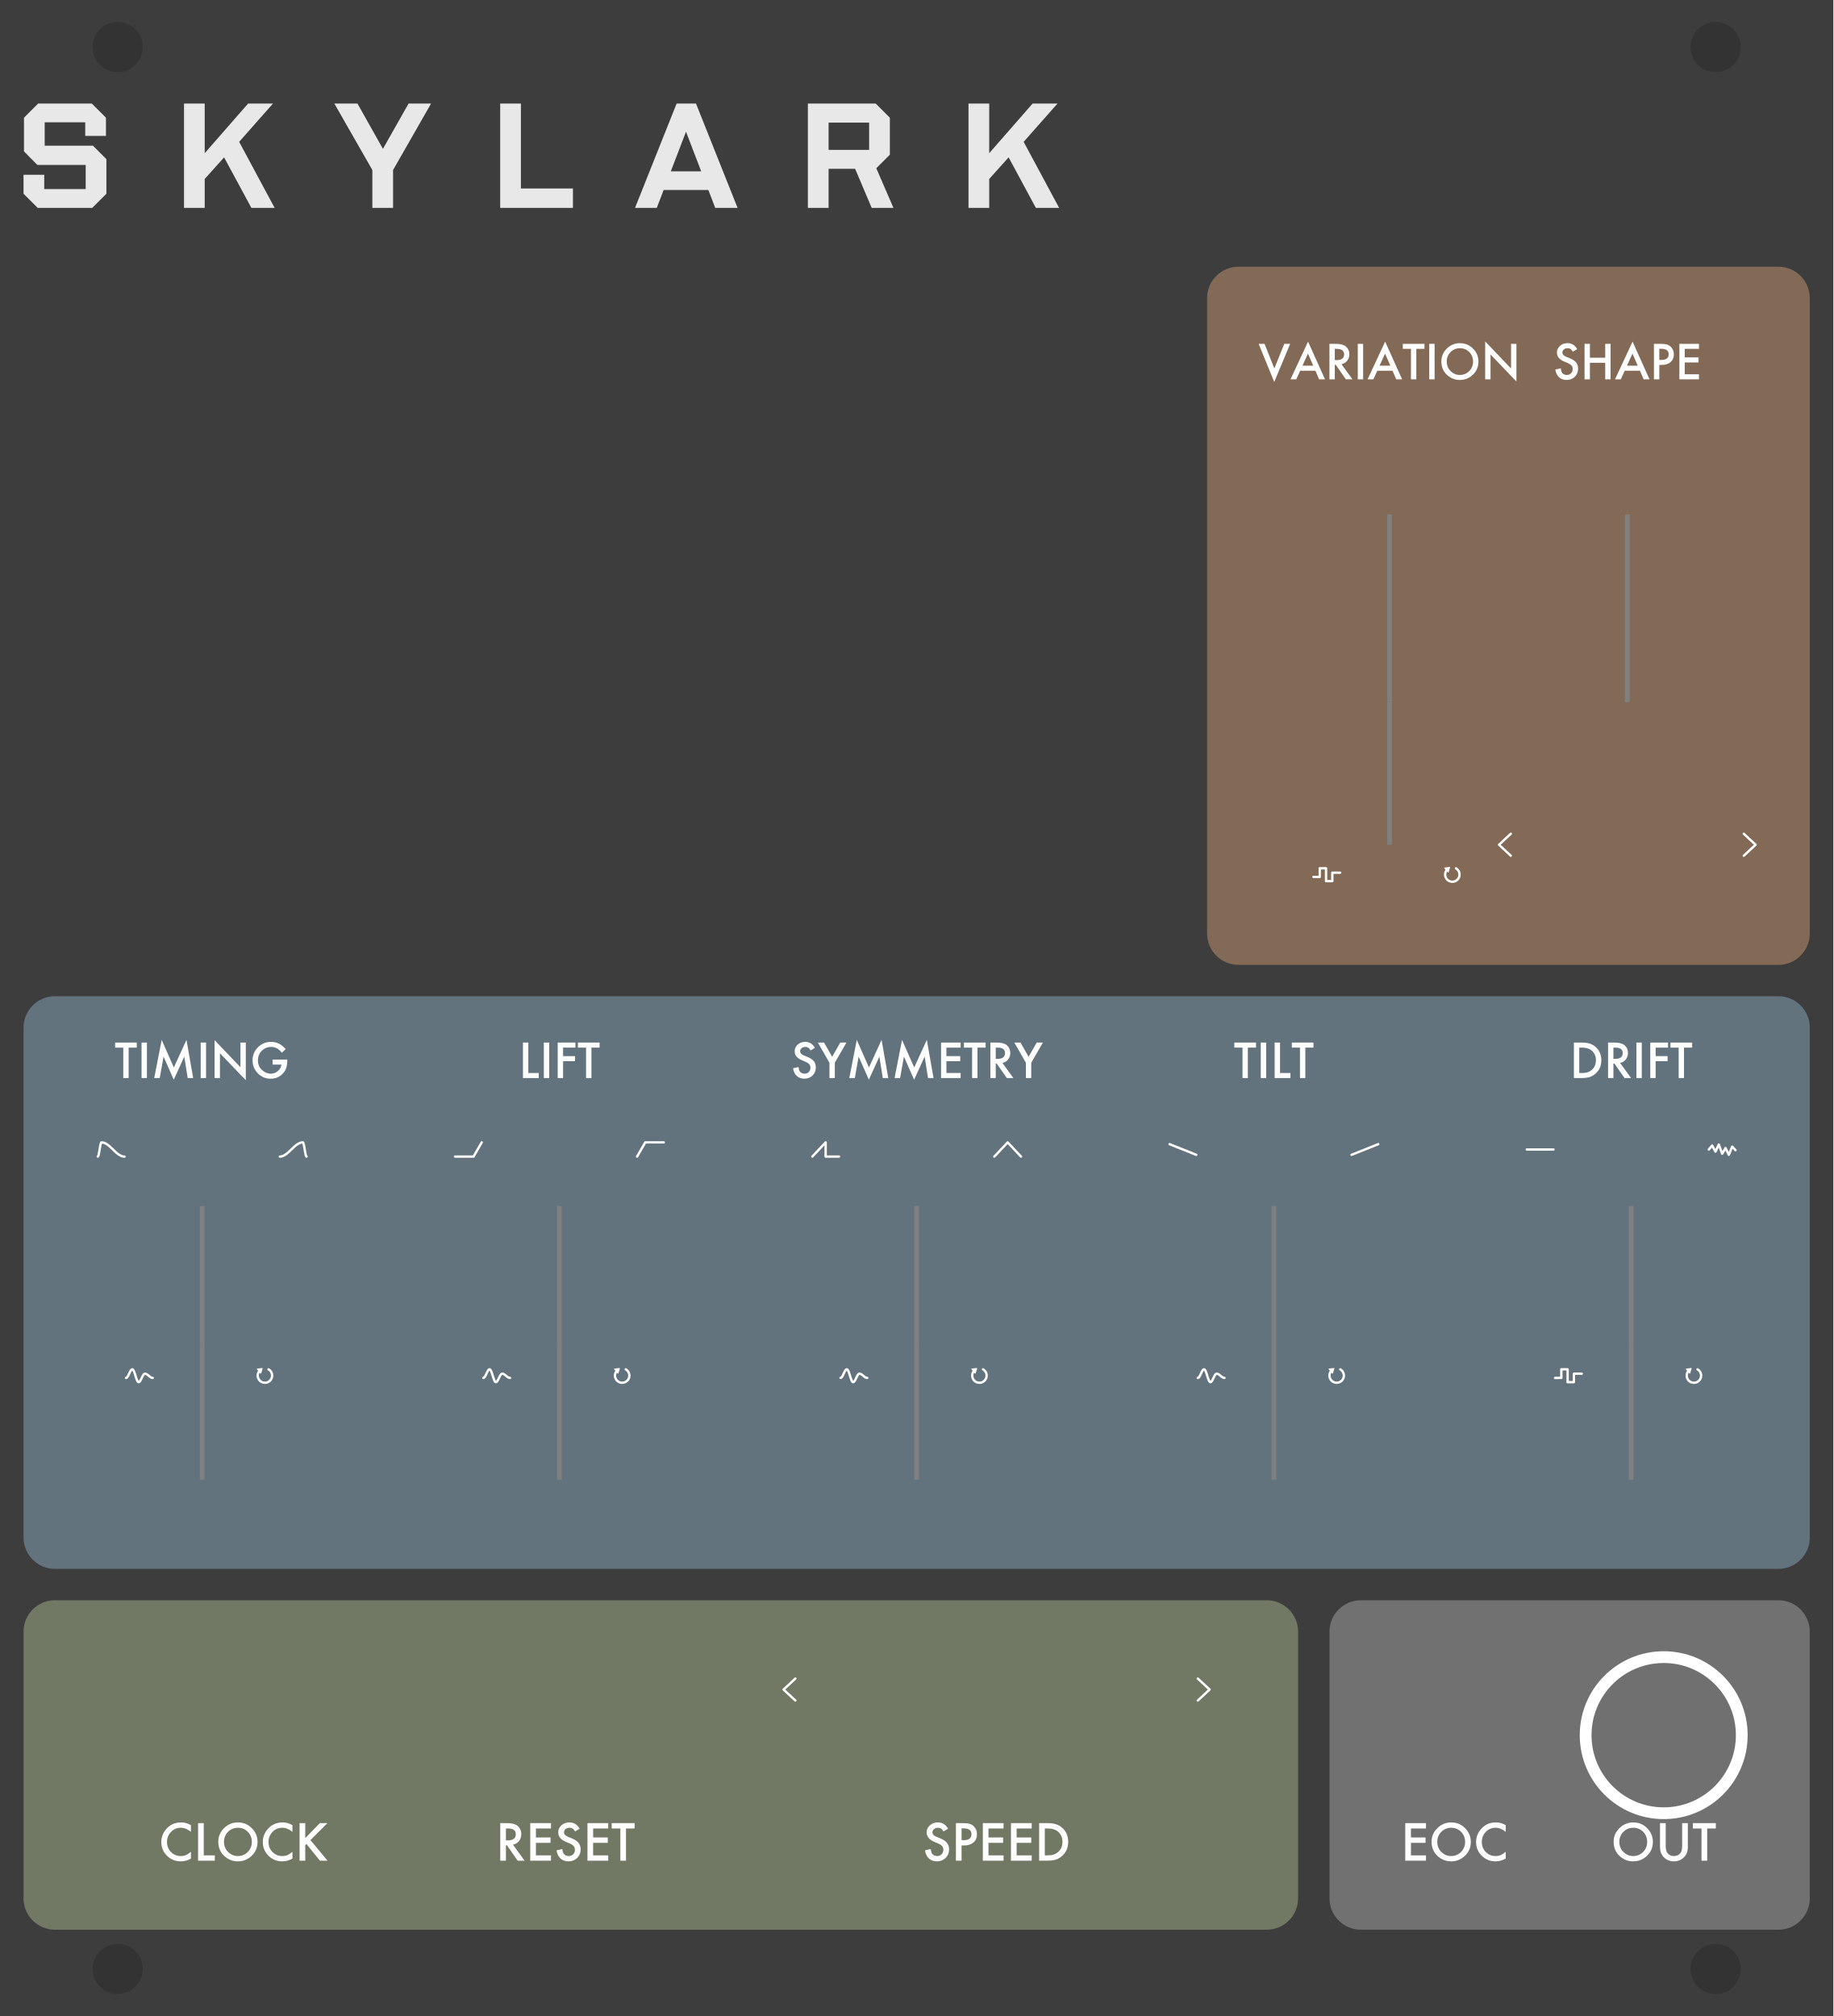
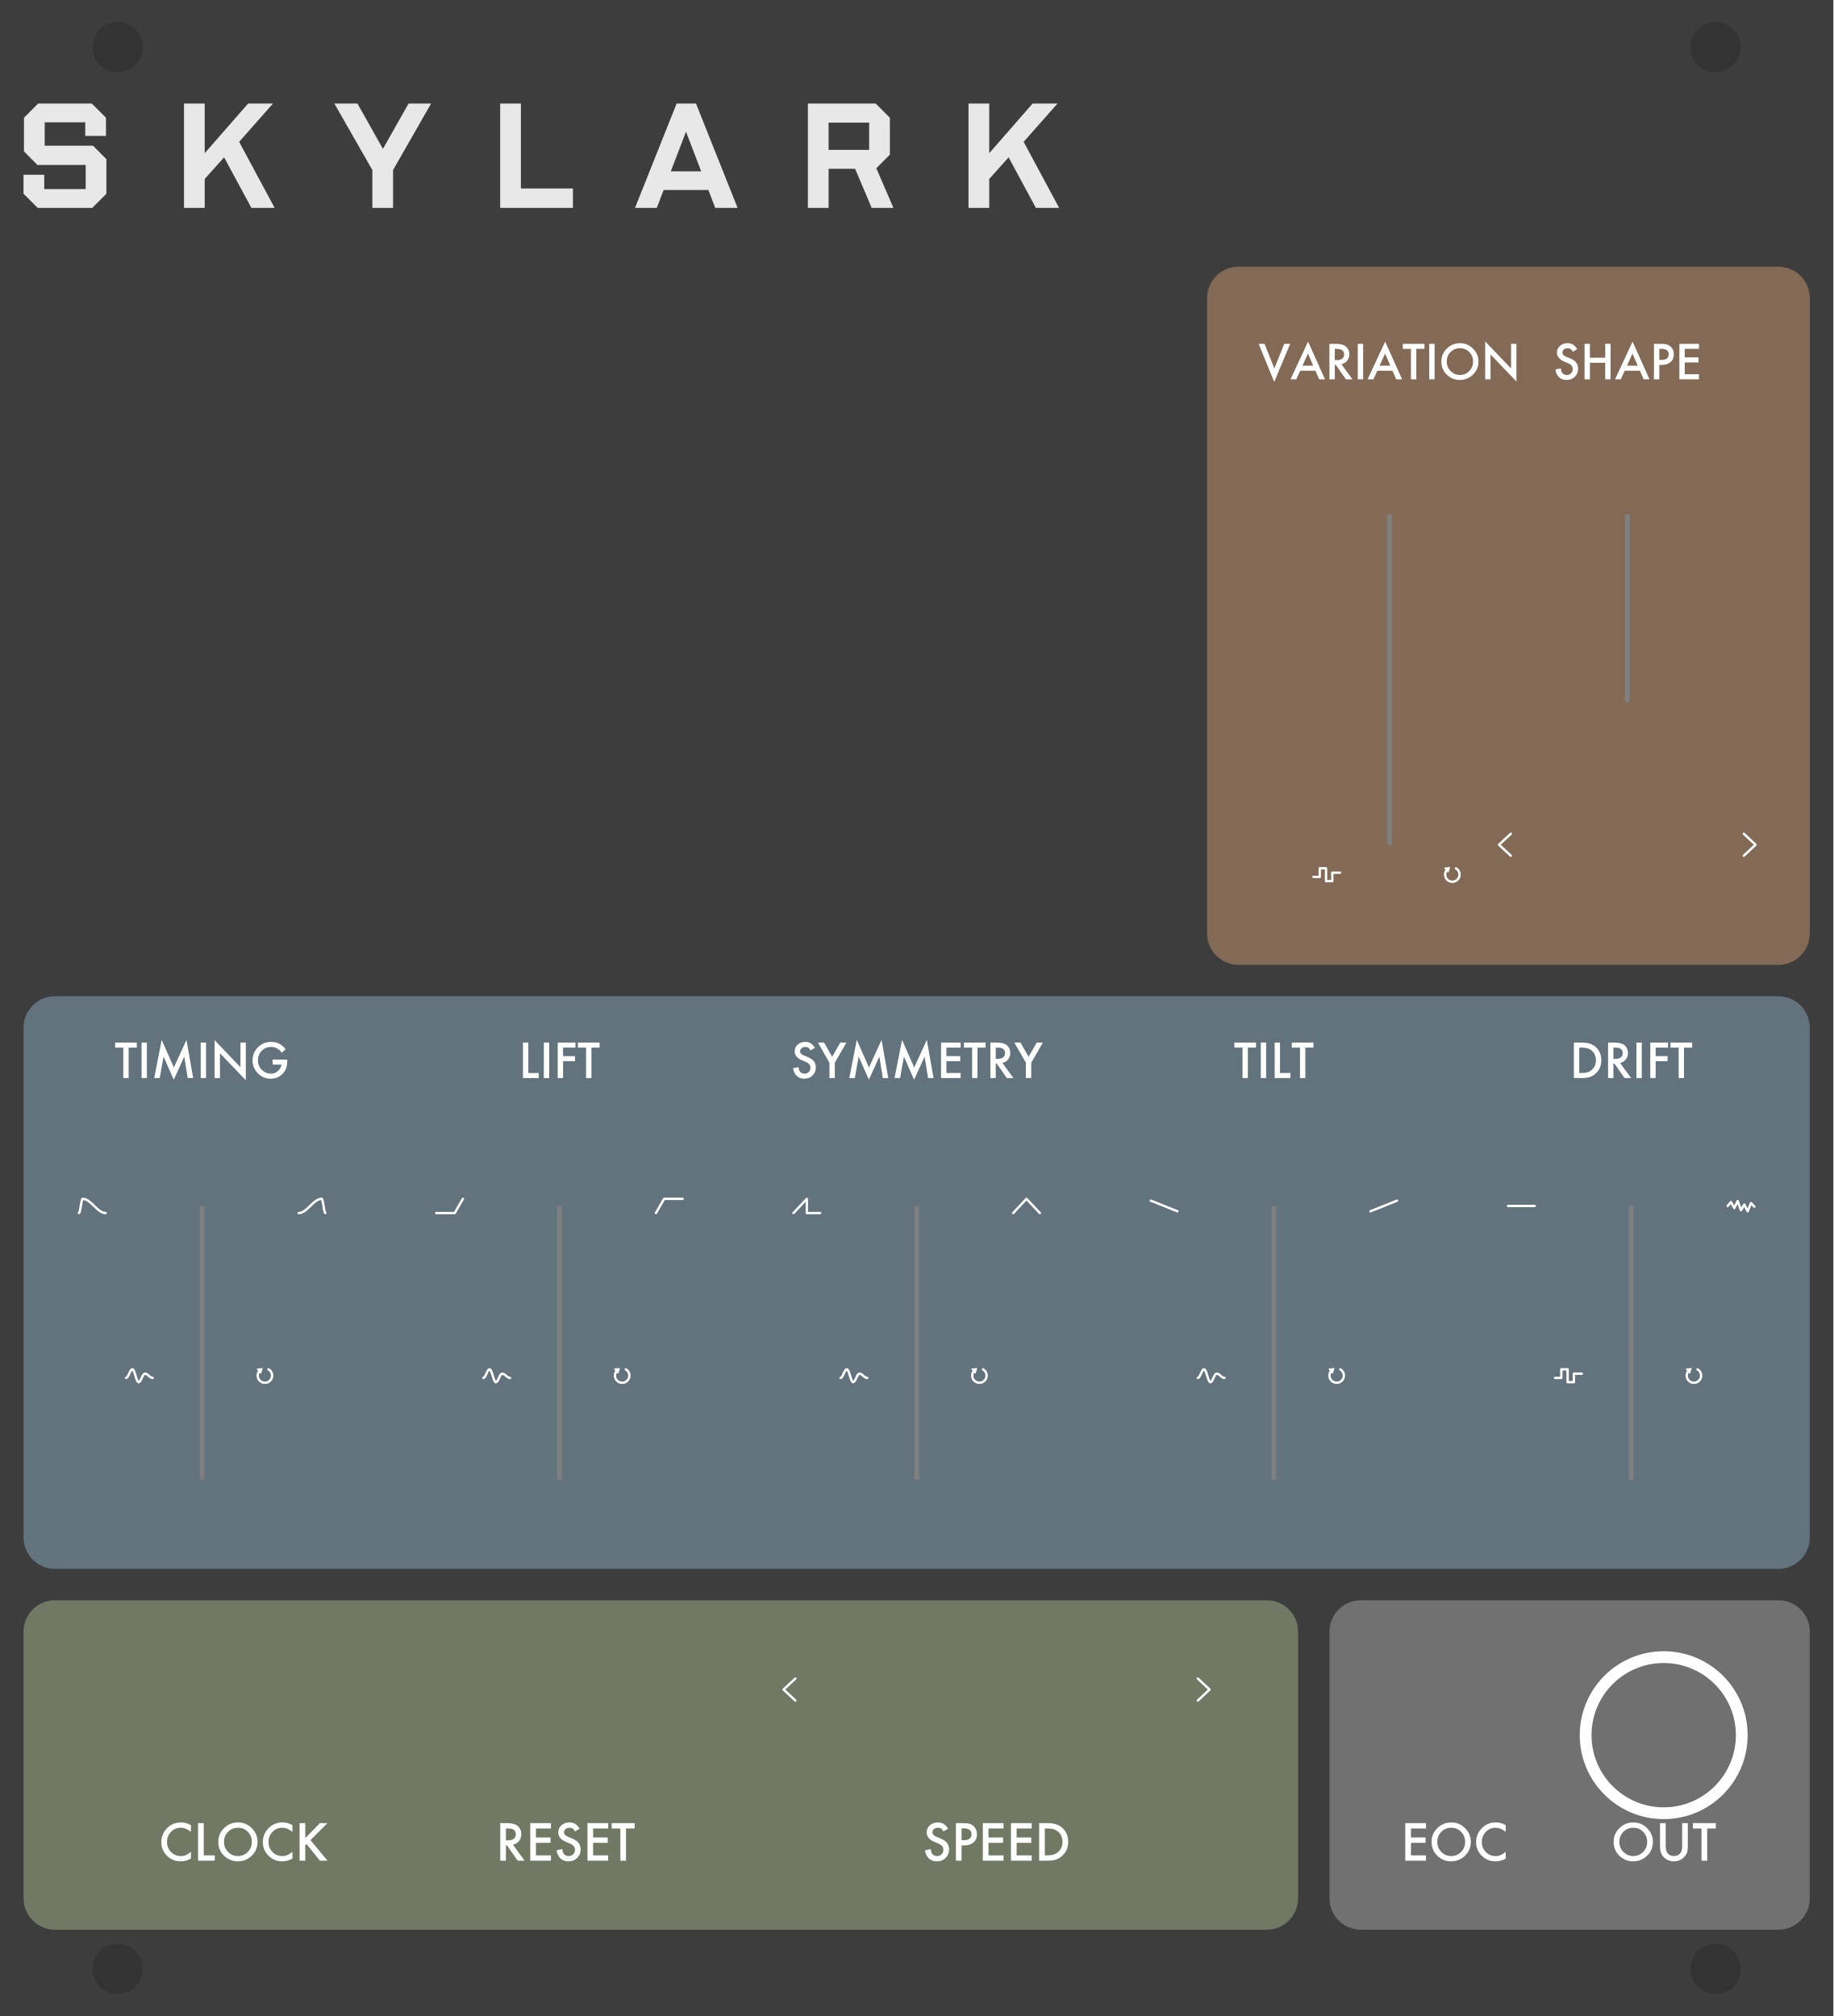
<svg xmlns="http://www.w3.org/2000/svg" version="1.1" width="116.84mm" height="128.5mm" viewBox="0 0 116.84 128.5">
  <g id="panel">
    <rect x="0" y="0" width="116.84" height="128.5" fill="#3d3d3d" />
    <rect class="zone" x="76.93" y="17.00" width="38.41" height="44.50" rx="2.00" fill="#b98f6a" fill-opacity="0.55" />
    <rect class="zone" x="1.50" y="63.50" width="113.84" height="36.50" rx="2.00" fill="#7f9fb3" fill-opacity="0.55" />
    <rect class="zone" x="1.50" y="102.00" width="81.23" height="21.00" rx="2.00" fill="#9aa883" fill-opacity="0.55" />
    <rect class="zone" x="84.73" y="102.00" width="30.61" height="21.00" rx="2.00" fill="#9a9a9a" fill-opacity="0.55" />
    <rect class="zone" x="100.68" y="105.25" width="10.70" height="10.70" rx="5.35" fill="#ffffff" fill-opacity="1.0" />
    <rect class="zone" x="101.43" y="106.00" width="9.20" height="9.20" rx="4.60" fill="#707070" fill-opacity="1.0" />
    <circle cx="7.5" cy="3.0" r="1.6" fill="#333333" />
    <circle cx="109.34" cy="3.0" r="1.6" fill="#333333" />
    <circle cx="7.5" cy="125.5" r="1.6" fill="#333333" />
    <circle cx="109.34" cy="125.5" r="1.6" fill="#333333" />
    <rect x="88.41" y="32.791" width="0.3" height="11.962" fill="#808080" />
    <rect x="88.41" y="44.753" width="0.3" height="9.091" fill="#808080" />
    <rect x="103.56" y="32.791" width="0.3" height="11.962" fill="#808080" />
    <rect x="12.734" y="76.868" width="0.3" height="8.911" fill="#808080" />
    <rect x="12.734" y="85.779" width="0.3" height="8.533" fill="#808080" />
    <rect x="35.502" y="76.868" width="0.3" height="8.911" fill="#808080" />
    <rect x="35.502" y="85.779" width="0.3" height="8.533" fill="#808080" />
    <rect x="58.27" y="76.868" width="0.3" height="8.911" fill="#808080" />
    <rect x="58.27" y="85.779" width="0.3" height="8.533" fill="#808080" />
    <rect x="81.038" y="76.868" width="0.3" height="8.911" fill="#808080" />
    <rect x="81.038" y="85.779" width="0.3" height="8.533" fill="#808080" />
    <rect x="103.806" y="76.868" width="0.3" height="8.911" fill="#808080" />
    <rect x="103.806" y="85.779" width="0.3" height="8.533" fill="#808080" />
    <path fill="#e8e8e8" d="M2.402 13.25H5.879L6.781 12.348V10.143L5.926 9.288H2.848V7.797H5.432V8.662H6.753V7.503L5.85 6.6H2.43L1.528 7.503V9.649L2.383 10.514H5.461V12.053H2.82V11.141H1.499V12.348Z M11.727 13.25H13.047V11.407L14.282 10.03L16.021 13.25H17.503L15.242 9.041L17.398 6.6H15.812L13.047 9.764V6.6H11.727Z M23.731 13.25H25.051V10.837L27.474 6.6H26.039L24.405 9.488L22.781 6.6H21.308L23.731 10.837Z M31.878 13.25H36.514V12.015H33.198V6.6H31.878Z M40.471 13.25H41.858L42.295 12.11H45.145L45.582 13.25H47.007L44.357 6.6H43.122ZM42.751 10.922 43.72 8.396 44.689 10.922Z M51.487 13.25H52.808V10.761H54.499L55.553 13.25H56.94L55.848 10.723L56.712 9.858V7.503L55.81 6.6H51.487ZM52.808 9.555V7.816H55.392V9.555Z M61.724 13.25H63.045V11.407L64.28 10.03L66.018 13.25H67.5L65.239 9.041L67.396 6.6H65.809L63.045 9.764V6.6H61.724Z" />
    <path fill="#ffffff" d="M80.591 21.916 81.216 23.484 81.85 21.916H82.224L81.209 24.348L80.217 21.916Z M83.834 23.629H82.865L82.613 24.178H82.246L83.365 21.774L84.445 24.178H84.071ZM83.695 23.308 83.359 22.539 83.008 23.308Z M85.493 23.214 86.194 24.178H85.776L85.13 23.252H85.069V24.178H84.727V21.916H85.127Q85.575 21.916 85.775 22.085Q85.994 22.272 85.994 22.58Q85.994 22.82 85.857 22.993Q85.719 23.166 85.493 23.214ZM85.069 22.955H85.177Q85.662 22.955 85.662 22.584Q85.662 22.237 85.19 22.237H85.069Z M86.875 21.916V24.178H86.533V21.916Z M88.747 23.629H87.779L87.527 24.178H87.159L88.278 21.774L89.358 24.178H88.984ZM88.608 23.308 88.272 22.539 87.921 23.308Z M90.264 22.237V24.178H89.923V22.237H89.403V21.916H90.783V22.237Z M91.429 21.916V24.178H91.088V21.916Z M91.86 23.037Q91.86 22.559 92.21 22.217Q92.558 21.874 93.048 21.874Q93.531 21.874 93.877 22.22Q94.224 22.565 94.224 23.05Q94.224 23.538 93.875 23.878Q93.525 24.219 93.03 24.219Q92.592 24.219 92.243 23.916Q91.86 23.58 91.86 23.037ZM92.204 23.041Q92.204 23.416 92.456 23.658Q92.706 23.9 93.034 23.9Q93.39 23.9 93.635 23.654Q93.88 23.405 93.88 23.047Q93.88 22.685 93.638 22.441Q93.398 22.195 93.043 22.195Q92.69 22.195 92.447 22.441Q92.204 22.684 92.204 23.041Z M94.653 24.178V21.762L96.302 23.488V21.916H96.644V24.316L94.994 22.595V24.178Z" />
    <path fill="#ffffff" d="M100.516 22.253 100.239 22.417Q100.161 22.282 100.091 22.241Q100.018 22.195 99.902 22.195Q99.76 22.195 99.666 22.275Q99.573 22.354 99.573 22.474Q99.573 22.64 99.819 22.741L100.044 22.833Q100.32 22.945 100.447 23.105Q100.575 23.265 100.575 23.498Q100.575 23.81 100.366 24.014Q100.157 24.219 99.846 24.219Q99.552 24.219 99.36 24.045Q99.171 23.87 99.124 23.554L99.47 23.478Q99.493 23.677 99.552 23.753Q99.658 23.9 99.86 23.9Q100.019 23.9 100.125 23.793Q100.23 23.686 100.23 23.522Q100.23 23.456 100.212 23.401Q100.194 23.346 100.155 23.3Q100.116 23.254 100.054 23.213Q99.993 23.173 99.908 23.136L99.69 23.046Q99.225 22.849 99.225 22.471Q99.225 22.217 99.42 22.045Q99.615 21.872 99.905 21.872Q100.296 21.872 100.516 22.253Z M101.327 22.801H102.303V21.916H102.644V24.178H102.303V23.122H101.327V24.178H100.986V21.916H101.327Z M104.515 23.629H103.547L103.295 24.178H102.927L104.046 21.774L105.126 24.178H104.752ZM104.376 23.308 104.04 22.539 103.689 23.308Z M105.75 23.26V24.178H105.408V21.916H105.795Q106.079 21.916 106.224 21.956Q106.371 21.995 106.482 22.105Q106.677 22.296 106.677 22.586Q106.677 22.896 106.469 23.078Q106.261 23.26 105.908 23.26ZM105.75 22.943H105.877Q106.347 22.943 106.347 22.581Q106.347 22.231 105.863 22.231H105.75Z M108.277 22.237H107.37V22.781H108.25V23.101H107.37V23.857H108.277V24.178H107.029V21.916H108.277Z" />
    <path fill="#ffffff" d="M8.199 66.774V68.715H7.857V66.774H7.337V66.453H8.717V66.774Z M9.363 66.453V68.715H9.022V66.453Z M9.828 68.715 10.304 66.283 11.08 68.041 11.884 66.283 12.312 68.715H11.962L11.744 67.35L11.074 68.819L10.424 67.348L10.181 68.715Z M13.132 66.453V68.715H12.791V66.453Z M13.676 68.715V66.299L15.325 68.025V66.453H15.666V68.853L14.017 67.132V68.715Z M17.372 67.537H18.306V67.612Q18.306 67.867 18.246 68.063Q18.187 68.245 18.048 68.403Q17.733 68.757 17.247 68.757Q16.772 68.757 16.434 68.415Q16.096 68.07 16.096 67.589Q16.096 67.096 16.44 66.754Q16.784 66.409 17.278 66.409Q17.543 66.409 17.773 66.518Q17.993 66.626 18.205 66.869L17.962 67.102Q17.684 66.732 17.284 66.732Q16.925 66.732 16.682 66.979Q16.438 67.222 16.438 67.589Q16.438 67.966 16.709 68.211Q16.963 68.438 17.259 68.438Q17.511 68.438 17.711 68.268Q17.912 68.097 17.936 67.858H17.372Z" />
    <path fill="#ffffff" d="M33.671 66.453V68.394H34.336V68.715H33.329V66.453Z M35.001 66.453V68.715H34.66V66.453Z M36.674 66.774H35.886V67.318H36.646V67.638H35.886V68.715H35.544V66.453H36.674Z M37.693 66.774V68.715H37.352V66.774H36.832V66.453H38.212V66.774Z" />
    <path fill="#ffffff" d="M51.936 66.79 51.659 66.954Q51.581 66.819 51.511 66.778Q51.438 66.732 51.322 66.732Q51.18 66.732 51.086 66.812Q50.993 66.891 50.993 67.011Q50.993 67.177 51.239 67.278L51.464 67.37Q51.74 67.482 51.867 67.642Q51.994 67.802 51.994 68.035Q51.994 68.347 51.786 68.551Q51.577 68.756 51.266 68.756Q50.972 68.756 50.78 68.582Q50.591 68.407 50.544 68.091L50.89 68.015Q50.913 68.214 50.972 68.29Q51.077 68.437 51.28 68.437Q51.439 68.437 51.545 68.33Q51.65 68.223 51.65 68.059Q51.65 67.993 51.632 67.938Q51.614 67.883 51.575 67.837Q51.536 67.791 51.474 67.75Q51.413 67.71 51.328 67.673L51.11 67.583Q50.645 67.386 50.645 67.008Q50.645 66.754 50.84 66.582Q51.035 66.409 51.325 66.409Q51.716 66.409 51.936 66.79Z M52.863 67.738 52.125 66.453H52.517L53.035 67.357L53.553 66.453H53.946L53.204 67.738V68.715H52.863Z M54.127 68.715 54.603 66.283 55.38 68.041 56.184 66.283 56.612 68.715H56.262L56.043 67.35L55.374 68.819L54.723 67.348L54.48 68.715Z M57.012 68.715 57.488 66.283 58.264 68.041 59.068 66.283 59.496 68.715H59.146L58.928 67.35L58.258 68.819L57.608 67.348L57.365 68.715Z M61.223 66.774H60.316V67.318H61.197V67.638H60.316V68.394H61.223V68.715H59.975V66.453H61.223Z M62.295 66.774V68.715H61.954V66.774H61.434V66.453H62.814V66.774Z M63.885 67.751 64.585 68.715H64.167L63.521 67.789H63.46V68.715H63.118V66.453H63.518Q63.967 66.453 64.166 66.622Q64.386 66.809 64.386 67.117Q64.386 67.357 64.248 67.53Q64.11 67.703 63.885 67.751ZM63.46 67.492H63.568Q64.053 67.492 64.053 67.121Q64.053 66.774 63.581 66.774H63.46Z M65.382 67.738 64.643 66.453H65.036L65.553 67.357L66.072 66.453H66.464L65.723 67.738V68.715H65.382Z" />
    <path fill="#ffffff" d="M79.528 66.774V68.715H79.187V66.774H78.667V66.453H80.047V66.774Z M80.693 66.453V68.715H80.352V66.453Z M81.578 66.453V68.394H82.243V68.715H81.236V66.453Z M83.19 66.774V68.715H82.849V66.774H82.329V66.453H83.709V66.774Z" />
    <path fill="#ffffff" d="M100.306 68.715V66.453H100.781Q101.122 66.453 101.32 66.521Q101.532 66.587 101.705 66.745Q102.055 67.064 102.055 67.584Q102.055 68.106 101.691 68.428Q101.508 68.589 101.307 68.652Q101.119 68.715 100.775 68.715ZM100.648 68.394H100.801Q101.031 68.394 101.184 68.346Q101.336 68.295 101.459 68.183Q101.711 67.953 101.711 67.584Q101.711 67.212 101.462 66.981Q101.238 66.774 100.801 66.774H100.648Z M103.251 67.751 103.951 68.715H103.533L102.887 67.789H102.826V68.715H102.485V66.453H102.884Q103.333 66.453 103.532 66.622Q103.752 66.809 103.752 67.117Q103.752 67.357 103.614 67.53Q103.476 67.703 103.251 67.751ZM102.826 67.492H102.934Q103.419 67.492 103.419 67.121Q103.419 66.774 102.947 66.774H102.826Z M104.632 66.453V68.715H104.291V66.453Z M106.305 66.774H105.517V67.318H106.277V67.638H105.517V68.715H105.175V66.453H106.305Z M107.324 66.774V68.715H106.983V66.774H106.463V66.453H107.843V66.774Z" />
    <path fill="#ffffff" d="M12.168 116.335V116.763Q11.855 116.501 11.52 116.501Q11.151 116.501 10.898 116.766Q10.644 117.03 10.644 117.411Q10.644 117.788 10.898 118.047Q11.152 118.305 11.521 118.305Q11.712 118.305 11.845 118.243Q11.92 118.212 12 118.16Q12.079 118.107 12.168 118.033V118.468Q11.858 118.643 11.517 118.643Q11.004 118.643 10.641 118.285Q10.28 117.924 10.28 117.414Q10.28 116.957 10.582 116.599Q10.954 116.16 11.545 116.16Q11.867 116.16 12.168 116.335Z M12.985 116.206V118.26H13.689V118.6H12.624V116.206Z M13.912 117.392Q13.912 116.887 14.282 116.524Q14.651 116.161 15.169 116.161Q15.681 116.161 16.047 116.527Q16.414 116.893 16.414 117.406Q16.414 117.923 16.045 118.282Q15.675 118.643 15.151 118.643Q14.687 118.643 14.318 118.322Q13.912 117.967 13.912 117.392ZM14.276 117.397Q14.276 117.794 14.543 118.05Q14.808 118.305 15.155 118.305Q15.532 118.305 15.791 118.045Q16.05 117.781 16.05 117.403Q16.05 117.02 15.794 116.761Q15.54 116.501 15.165 116.501Q14.791 116.501 14.534 116.761Q14.276 117.019 14.276 117.397Z M18.637 116.335V116.763Q18.324 116.501 17.989 116.501Q17.62 116.501 17.367 116.766Q17.113 117.03 17.113 117.411Q17.113 117.788 17.367 118.047Q17.622 118.305 17.991 118.305Q18.181 118.305 18.315 118.243Q18.389 118.212 18.469 118.16Q18.549 118.107 18.637 118.033V118.468Q18.327 118.643 17.986 118.643Q17.473 118.643 17.11 118.285Q16.749 117.924 16.749 117.414Q16.749 116.957 17.051 116.599Q17.423 116.16 18.014 116.16Q18.336 116.16 18.637 116.335Z M19.454 117.161 20.386 116.206H20.868L19.786 117.29L20.874 118.6H20.391L19.529 117.535L19.454 117.609V118.6H19.093V116.206H19.454Z" />
    <path fill="#ffffff" d="M32.693 117.58 33.434 118.6H32.992L32.309 117.62H32.244V118.6H31.882V116.206H32.306Q32.78 116.206 32.991 116.385Q33.223 116.583 33.223 116.909Q33.223 117.163 33.078 117.346Q32.932 117.529 32.693 117.58ZM32.244 117.306H32.358Q32.872 117.306 32.872 116.913Q32.872 116.546 32.372 116.546H32.244Z M35.115 116.546H34.155V117.121H35.087V117.461H34.155V118.26H35.115V118.6H33.794V116.206H35.115Z M36.943 116.563 36.65 116.737Q36.567 116.594 36.493 116.551Q36.415 116.501 36.293 116.501Q36.143 116.501 36.043 116.586Q35.944 116.67 35.944 116.797Q35.944 116.972 36.205 117.079L36.443 117.177Q36.735 117.295 36.87 117.464Q37.005 117.634 37.005 117.881Q37.005 118.211 36.784 118.426Q36.563 118.643 36.234 118.643Q35.923 118.643 35.719 118.459Q35.519 118.274 35.47 117.94L35.836 117.859Q35.86 118.07 35.923 118.15Q36.034 118.305 36.248 118.305Q36.417 118.305 36.529 118.192Q36.64 118.079 36.64 117.905Q36.64 117.836 36.621 117.778Q36.602 117.719 36.56 117.671Q36.519 117.622 36.454 117.579Q36.389 117.536 36.299 117.498L36.068 117.402Q35.577 117.194 35.577 116.794Q35.577 116.524 35.783 116.343Q35.989 116.16 36.296 116.16Q36.71 116.16 36.943 116.563Z M38.761 116.546H37.801V117.121H38.733V117.461H37.801V118.26H38.761V118.6H37.44V116.206H38.761Z M39.896 116.546V118.6H39.535V116.546H38.984V116.206H40.445V116.546Z" />
    <path fill="#ffffff" d="M60.423 116.563 60.13 116.737Q60.048 116.594 59.974 116.551Q59.896 116.501 59.774 116.501Q59.624 116.501 59.524 116.586Q59.425 116.67 59.425 116.797Q59.425 116.972 59.686 117.079L59.924 117.177Q60.216 117.295 60.351 117.464Q60.486 117.634 60.486 117.881Q60.486 118.211 60.265 118.426Q60.044 118.643 59.715 118.643Q59.403 118.643 59.2 118.459Q59 118.274 58.951 117.94L59.317 117.859Q59.341 118.07 59.403 118.15Q59.515 118.305 59.729 118.305Q59.898 118.305 60.01 118.192Q60.121 118.079 60.121 117.905Q60.121 117.836 60.102 117.778Q60.082 117.719 60.041 117.671Q60 117.622 59.935 117.579Q59.87 117.536 59.78 117.498L59.549 117.402Q59.058 117.194 59.058 116.794Q59.058 116.524 59.264 116.343Q59.47 116.16 59.777 116.16Q60.191 116.16 60.423 116.563Z M61.282 117.628V118.6H60.921V116.206H61.33Q61.631 116.206 61.785 116.248Q61.94 116.29 62.057 116.406Q62.264 116.608 62.264 116.915Q62.264 117.243 62.044 117.436Q61.823 117.628 61.45 117.628ZM61.282 117.293H61.417Q61.915 117.293 61.915 116.91Q61.915 116.54 61.402 116.54H61.282Z M63.957 116.546H62.997V117.121H63.929V117.461H62.997V118.26H63.957V118.6H62.636V116.206H63.957Z M65.752 116.546H64.792V117.121H65.724V117.461H64.792V118.26H65.752V118.6H64.431V116.206H65.752Z M66.226 118.6V116.206H66.729Q67.09 116.206 67.299 116.278Q67.524 116.347 67.707 116.515Q68.077 116.853 68.077 117.403Q68.077 117.955 67.691 118.296Q67.497 118.467 67.285 118.533Q67.087 118.6 66.722 118.6ZM66.587 118.26H66.75Q66.994 118.26 67.155 118.209Q67.316 118.155 67.446 118.037Q67.713 117.794 67.713 117.403Q67.713 117.009 67.449 116.764Q67.212 116.546 66.75 116.546H66.587Z" />
    <path fill="#ffffff" d="M90.881 116.546H89.922V117.121H90.853V117.461H89.922V118.26H90.881V118.6H89.56V116.206H90.881Z M91.236 117.392Q91.236 116.887 91.607 116.524Q91.976 116.161 92.493 116.161Q93.005 116.161 93.371 116.527Q93.738 116.893 93.738 117.406Q93.738 117.923 93.369 118.282Q92.999 118.643 92.475 118.643Q92.011 118.643 91.642 118.322Q91.236 117.967 91.236 117.392ZM91.601 117.397Q91.601 117.794 91.867 118.05Q92.132 118.305 92.48 118.305Q92.856 118.305 93.115 118.045Q93.374 117.781 93.374 117.403Q93.374 117.02 93.118 116.761Q92.864 116.501 92.489 116.501Q92.115 116.501 91.858 116.761Q91.601 117.019 91.601 117.397Z M95.961 116.335V116.763Q95.648 116.501 95.313 116.501Q94.944 116.501 94.692 116.766Q94.438 117.03 94.438 117.411Q94.438 117.788 94.692 118.047Q94.946 118.305 95.315 118.305Q95.506 118.305 95.639 118.243Q95.713 118.212 95.793 118.16Q95.873 118.107 95.961 118.033V118.468Q95.651 118.643 95.31 118.643Q94.797 118.643 94.434 118.285Q94.073 117.924 94.073 117.414Q94.073 116.957 94.376 116.599Q94.748 116.16 95.338 116.16Q95.661 116.16 95.961 116.335Z" />
    <path fill="#ffffff" d="M102.839 117.392Q102.839 116.887 103.21 116.524Q103.579 116.161 104.097 116.161Q104.608 116.161 104.974 116.527Q105.341 116.893 105.341 117.406Q105.341 117.923 104.972 118.282Q104.602 118.643 104.078 118.643Q103.614 118.643 103.245 118.322Q102.839 117.967 102.839 117.392ZM103.204 117.397Q103.204 117.794 103.47 118.05Q103.735 118.305 104.083 118.305Q104.459 118.305 104.718 118.045Q104.977 117.781 104.977 117.403Q104.977 117.02 104.721 116.761Q104.467 116.501 104.092 116.501Q103.718 116.501 103.461 116.761Q103.204 117.019 103.204 117.397Z M106.157 116.206V117.648Q106.157 117.957 106.258 118.099Q106.408 118.305 106.681 118.305Q106.955 118.305 107.106 118.099Q107.206 117.961 107.206 117.648V116.206H107.568V117.747Q107.568 118.126 107.332 118.371Q107.067 118.643 106.681 118.643Q106.295 118.643 106.031 118.371Q105.796 118.126 105.796 117.747V116.206Z M108.802 116.546V118.6H108.44V116.546H107.89V116.206H109.351V116.546Z" />
  </g>
  <g id="glyphs">
-     <polyline points="6.234,73.721 6.277,73.647 6.319,73.448 6.362,73.191 6.404,72.959 6.447,72.828 6.464,72.815 6.489,72.816 6.532,72.82 6.574,72.828 6.617,72.839 6.659,72.854 6.702,72.873 6.744,72.894 6.787,72.919 6.829,72.946 6.872,72.977 6.914,73.009 6.957,73.044 6.999,73.08 7.042,73.118 7.084,73.158 7.127,73.198 7.169,73.239 7.212,73.28 7.254,73.321 7.296,73.362 7.339,73.401 7.381,73.44 7.424,73.477 7.466,73.513 7.509,73.546 7.551,73.578 7.594,73.606 7.636,73.632 7.679,73.655 7.721,73.675 7.764,73.691 7.806,73.704 7.849,73.713 7.891,73.719 7.934,73.721" fill="none" stroke="#ffffff" stroke-width="0.15" stroke-linecap="round" stroke-linejoin="round" />
-     <polyline points="17.834,73.721 17.877,73.719 17.919,73.713 17.962,73.704 18.004,73.691 18.047,73.675 18.089,73.655 18.131,73.632 18.174,73.606 18.216,73.578 18.259,73.546 18.302,73.513 18.344,73.477 18.387,73.44 18.429,73.401 18.471,73.362 18.514,73.321 18.556,73.28 18.599,73.239 18.642,73.198 18.684,73.158 18.727,73.118 18.769,73.08 18.811,73.044 18.854,73.009 18.896,72.977 18.939,72.946 18.982,72.919 19.024,72.894 19.067,72.873 19.109,72.854 19.151,72.839 19.194,72.828 19.236,72.82 19.279,72.816 19.304,72.815 19.322,72.828 19.364,72.959 19.407,73.191 19.449,73.448 19.491,73.647 19.534,73.721" fill="none" stroke="#ffffff" stroke-width="0.15" stroke-linecap="round" stroke-linejoin="round" />
-     <polyline points="29.002,73.721 30.179,73.721 30.702,72.815" fill="none" stroke="#ffffff" stroke-width="0.15" stroke-linecap="round" stroke-linejoin="round" />
-     <polyline points="40.602,73.721 41.125,72.815 42.302,72.815" fill="none" stroke="#ffffff" stroke-width="0.15" stroke-linecap="round" stroke-linejoin="round" />
-     <polyline points="51.77,73.721 52.62,72.815 52.62,73.721 53.47,73.721" fill="none" stroke="#ffffff" stroke-width="0.15" stroke-linecap="round" stroke-linejoin="round" />
-     <polyline points="63.37,73.721 64.22,72.815 65.07,73.721" fill="none" stroke="#ffffff" stroke-width="0.15" stroke-linecap="round" stroke-linejoin="round" />
-     <polyline points="74.538,72.928 76.238,73.608" fill="none" stroke="#ffffff" stroke-width="0.15" stroke-linecap="round" stroke-linejoin="round" />
-     <polyline points="86.138,73.608 87.838,72.928" fill="none" stroke="#ffffff" stroke-width="0.15" stroke-linecap="round" stroke-linejoin="round" />
-     <polyline points="97.306,73.268 99.006,73.268" fill="none" stroke="#ffffff" stroke-width="0.15" stroke-linecap="round" stroke-linejoin="round" />
-     <polyline points="108.906,73.268 109.118,73.019 109.331,73.404 109.543,72.951 109.756,73.54 109.969,73.177 110.181,73.608 110.394,73.087 110.606,73.313" fill="none" stroke="#ffffff" stroke-width="0.15" stroke-linecap="round" stroke-linejoin="round" />
+     <polyline points="5.034,77.321 5.077,77.246 5.119,77.048 5.162,76.791 5.204,76.559 5.247,76.428 5.264,76.415 5.289,76.416 5.332,76.42 5.374,76.428 5.417,76.439 5.459,76.454 5.502,76.472 5.544,76.494 5.587,76.519 5.629,76.546 5.671,76.576 5.714,76.609 5.756,76.644 5.799,76.68 5.841,76.719 5.884,76.758 5.926,76.798 5.969,76.839 6.011,76.88 6.054,76.921 6.096,76.962 6.139,77.001 6.181,77.04 6.224,77.077 6.266,77.113 6.309,77.146 6.351,77.178 6.394,77.206 6.436,77.232 6.479,77.255 6.521,77.275 6.564,77.291 6.606,77.304 6.649,77.313 6.691,77.319 6.734,77.321" fill="none" stroke="#ffffff" stroke-width="0.15" stroke-linecap="round" stroke-linejoin="round" />
+     <polyline points="19.034,77.321 19.076,77.319 19.119,77.313 19.162,77.304 19.204,77.291 19.247,77.275 19.289,77.255 19.331,77.232 19.374,77.206 19.416,77.178 19.459,77.146 19.502,77.113 19.544,77.077 19.587,77.04 19.629,77.001 19.672,76.962 19.714,76.921 19.756,76.88 19.799,76.839 19.841,76.798 19.884,76.758 19.927,76.719 19.969,76.68 20.012,76.644 20.054,76.609 20.096,76.576 20.139,76.546 20.181,76.519 20.224,76.494 20.267,76.472 20.309,76.454 20.352,76.439 20.394,76.428 20.436,76.42 20.479,76.416 20.504,76.415 20.521,76.428 20.564,76.559 20.607,76.791 20.649,77.048 20.692,77.246 20.734,77.321" fill="none" stroke="#ffffff" stroke-width="0.15" stroke-linecap="round" stroke-linejoin="round" />
+     <polyline points="27.802,77.321 28.979,77.321 29.502,76.415" fill="none" stroke="#ffffff" stroke-width="0.15" stroke-linecap="round" stroke-linejoin="round" />
+     <polyline points="41.802,77.321 42.325,76.415 43.502,76.415" fill="none" stroke="#ffffff" stroke-width="0.15" stroke-linecap="round" stroke-linejoin="round" />
+     <polyline points="50.57,77.321 51.42,76.415 51.42,77.321 52.27,77.321" fill="none" stroke="#ffffff" stroke-width="0.15" stroke-linecap="round" stroke-linejoin="round" />
+     <polyline points="64.57,77.321 65.42,76.415 66.27,77.321" fill="none" stroke="#ffffff" stroke-width="0.15" stroke-linecap="round" stroke-linejoin="round" />
+     <polyline points="73.338,76.528 75.038,77.208" fill="none" stroke="#ffffff" stroke-width="0.15" stroke-linecap="round" stroke-linejoin="round" />
+     <polyline points="87.338,77.208 89.038,76.528" fill="none" stroke="#ffffff" stroke-width="0.15" stroke-linecap="round" stroke-linejoin="round" />
+     <polyline points="96.106,76.868 97.806,76.868" fill="none" stroke="#ffffff" stroke-width="0.15" stroke-linecap="round" stroke-linejoin="round" />
+     <polyline points="110.106,76.868 110.319,76.619 110.531,77.004 110.743,76.551 110.956,77.14 111.168,76.778 111.381,77.207 111.594,76.687 111.806,76.913" fill="none" stroke="#ffffff" stroke-width="0.15" stroke-linecap="round" stroke-linejoin="round" />
    <polyline points="83.71,55.894 84.11,55.894 84.11,55.344 84.51,55.344 84.51,56.164 84.91,56.164 84.91,55.624 85.41,55.624" fill="none" stroke="#ffffff" stroke-width="0.15" stroke-linecap="round" stroke-linejoin="round" />
    <polyline points="92.79,55.346 92.868,55.403 92.933,55.475 92.981,55.559 93.01,55.651 93.02,55.747 93.009,55.844 92.978,55.935 92.929,56.019 92.863,56.09 92.784,56.146 92.695,56.184 92.6,56.202 92.503,56.2 92.409,56.178 92.321,56.137 92.244,56.079 92.181,56.005 92.135,55.92 92.108,55.827 92.1,55.731 92.113,55.635 92.146,55.544 92.197,55.461 92.264,55.392" fill="none" stroke="#ffffff" stroke-width="0.15" stroke-linecap="round" stroke-linejoin="round" />
    <polygon points="92.384,55.291 92.294,55.589 92.075,55.328" fill="#ffffff" stroke="#ffffff" stroke-width="0.06" stroke-linejoin="round" />
    <polyline points="8.034,87.829 8.067,87.82 8.101,87.792 8.134,87.749 8.167,87.692 8.201,87.625 8.234,87.554 8.267,87.483 8.301,87.416 8.334,87.359 8.367,87.316 8.401,87.288 8.434,87.279 8.467,87.293 8.501,87.334 8.534,87.399 8.567,87.484 8.601,87.583 8.634,87.689 8.667,87.795 8.701,87.894 8.734,87.979 8.767,88.044 8.801,88.085 8.834,88.099 8.867,88.09 8.901,88.063 8.934,88.02 8.967,87.964 9.001,87.899 9.034,87.829 9.067,87.759 9.101,87.694 9.134,87.638 9.167,87.595 9.201,87.568 9.234,87.559 9.276,87.564 9.317,87.577 9.359,87.599 9.401,87.626 9.442,87.659 9.484,87.694 9.526,87.729 9.567,87.761 9.609,87.79 9.651,87.811 9.692,87.824 9.734,87.829" fill="none" stroke="#ffffff" stroke-width="0.15" stroke-linecap="round" stroke-linejoin="round" />
    <polyline points="17.114,87.281 17.192,87.338 17.257,87.41 17.305,87.494 17.334,87.586 17.344,87.682 17.333,87.779 17.302,87.87 17.253,87.954 17.187,88.025 17.108,88.081 17.019,88.119 16.924,88.137 16.827,88.135 16.733,88.114 16.645,88.072 16.568,88.014 16.505,87.94 16.459,87.855 16.432,87.762 16.424,87.666 16.437,87.57 16.47,87.479 16.521,87.396 16.588,87.327" fill="none" stroke="#ffffff" stroke-width="0.15" stroke-linecap="round" stroke-linejoin="round" />
    <polygon points="16.708,87.226 16.618,87.524 16.399,87.263" fill="#ffffff" stroke="#ffffff" stroke-width="0.06" stroke-linejoin="round" />
    <polyline points="30.802,87.829 30.835,87.82 30.869,87.792 30.902,87.749 30.935,87.692 30.969,87.625 31.002,87.554 31.035,87.483 31.069,87.416 31.102,87.359 31.135,87.316 31.169,87.288 31.202,87.279 31.235,87.293 31.269,87.334 31.302,87.399 31.335,87.484 31.369,87.583 31.402,87.689 31.435,87.795 31.469,87.894 31.502,87.979 31.535,88.044 31.569,88.085 31.602,88.099 31.635,88.09 31.669,88.063 31.702,88.02 31.735,87.964 31.769,87.899 31.802,87.829 31.835,87.759 31.869,87.694 31.902,87.638 31.935,87.595 31.969,87.568 32.002,87.559 32.044,87.564 32.085,87.577 32.127,87.599 32.169,87.626 32.21,87.659 32.252,87.694 32.294,87.729 32.335,87.761 32.377,87.79 32.419,87.811 32.46,87.824 32.502,87.829" fill="none" stroke="#ffffff" stroke-width="0.15" stroke-linecap="round" stroke-linejoin="round" />
    <polyline points="39.882,87.281 39.96,87.338 40.025,87.41 40.073,87.494 40.102,87.586 40.112,87.682 40.101,87.779 40.07,87.87 40.021,87.954 39.955,88.025 39.876,88.081 39.787,88.119 39.692,88.137 39.595,88.135 39.501,88.114 39.413,88.072 39.336,88.014 39.273,87.94 39.227,87.855 39.2,87.762 39.192,87.666 39.205,87.57 39.238,87.479 39.289,87.396 39.356,87.327" fill="none" stroke="#ffffff" stroke-width="0.15" stroke-linecap="round" stroke-linejoin="round" />
    <polygon points="39.476,87.226 39.386,87.524 39.167,87.263" fill="#ffffff" stroke="#ffffff" stroke-width="0.06" stroke-linejoin="round" />
    <polyline points="53.57,87.829 53.603,87.82 53.637,87.792 53.67,87.749 53.703,87.692 53.737,87.625 53.77,87.554 53.803,87.483 53.837,87.416 53.87,87.359 53.903,87.316 53.937,87.288 53.97,87.279 54.003,87.293 54.037,87.334 54.07,87.399 54.103,87.484 54.137,87.583 54.17,87.689 54.203,87.795 54.237,87.894 54.27,87.979 54.303,88.044 54.337,88.085 54.37,88.099 54.403,88.09 54.437,88.063 54.47,88.02 54.503,87.964 54.537,87.899 54.57,87.829 54.603,87.759 54.637,87.694 54.67,87.638 54.703,87.595 54.737,87.568 54.77,87.559 54.812,87.564 54.853,87.577 54.895,87.599 54.937,87.626 54.978,87.659 55.02,87.694 55.062,87.729 55.103,87.761 55.145,87.79 55.187,87.811 55.228,87.824 55.27,87.829" fill="none" stroke="#ffffff" stroke-width="0.15" stroke-linecap="round" stroke-linejoin="round" />
    <polyline points="62.65,87.281 62.728,87.338 62.793,87.41 62.841,87.494 62.87,87.586 62.88,87.682 62.869,87.779 62.838,87.87 62.789,87.954 62.723,88.025 62.644,88.081 62.555,88.119 62.46,88.137 62.363,88.135 62.269,88.114 62.181,88.072 62.104,88.014 62.041,87.94 61.995,87.855 61.968,87.762 61.96,87.666 61.973,87.57 62.006,87.479 62.057,87.396 62.124,87.327" fill="none" stroke="#ffffff" stroke-width="0.15" stroke-linecap="round" stroke-linejoin="round" />
    <polygon points="62.244,87.226 62.154,87.524 61.935,87.263" fill="#ffffff" stroke="#ffffff" stroke-width="0.06" stroke-linejoin="round" />
    <polyline points="76.338,87.829 76.371,87.82 76.405,87.792 76.438,87.749 76.471,87.692 76.505,87.625 76.538,87.554 76.571,87.483 76.605,87.416 76.638,87.359 76.671,87.316 76.705,87.288 76.738,87.279 76.771,87.293 76.805,87.334 76.838,87.399 76.871,87.484 76.905,87.583 76.938,87.689 76.971,87.795 77.005,87.894 77.038,87.979 77.071,88.044 77.105,88.085 77.138,88.099 77.171,88.09 77.205,88.063 77.238,88.02 77.271,87.964 77.305,87.899 77.338,87.829 77.371,87.759 77.405,87.694 77.438,87.638 77.471,87.595 77.505,87.568 77.538,87.559 77.58,87.564 77.621,87.577 77.663,87.599 77.705,87.626 77.746,87.659 77.788,87.694 77.83,87.729 77.871,87.761 77.913,87.79 77.955,87.811 77.996,87.824 78.038,87.829" fill="none" stroke="#ffffff" stroke-width="0.15" stroke-linecap="round" stroke-linejoin="round" />
    <polyline points="85.418,87.281 85.496,87.338 85.561,87.41 85.609,87.494 85.638,87.586 85.648,87.682 85.637,87.779 85.606,87.87 85.557,87.954 85.491,88.025 85.412,88.081 85.323,88.119 85.228,88.137 85.131,88.135 85.037,88.114 84.949,88.072 84.872,88.014 84.809,87.94 84.763,87.855 84.736,87.762 84.728,87.666 84.741,87.57 84.774,87.479 84.825,87.396 84.892,87.327" fill="none" stroke="#ffffff" stroke-width="0.15" stroke-linecap="round" stroke-linejoin="round" />
    <polygon points="85.012,87.226 84.922,87.524 84.703,87.263" fill="#ffffff" stroke="#ffffff" stroke-width="0.06" stroke-linejoin="round" />
    <polyline points="99.106,87.829 99.506,87.829 99.506,87.279 99.906,87.279 99.906,88.099 100.306,88.099 100.306,87.559 100.806,87.559" fill="none" stroke="#ffffff" stroke-width="0.15" stroke-linecap="round" stroke-linejoin="round" />
    <polyline points="108.186,87.281 108.264,87.338 108.329,87.41 108.377,87.494 108.406,87.586 108.416,87.682 108.405,87.779 108.374,87.87 108.325,87.954 108.259,88.025 108.18,88.081 108.091,88.119 107.996,88.137 107.899,88.135 107.805,88.114 107.717,88.072 107.64,88.014 107.577,87.94 107.531,87.855 107.504,87.762 107.496,87.666 107.509,87.57 107.542,87.479 107.593,87.396 107.66,87.327" fill="none" stroke="#ffffff" stroke-width="0.15" stroke-linecap="round" stroke-linejoin="round" />
    <polygon points="107.78,87.226 107.69,87.524 107.471,87.263" fill="#ffffff" stroke="#ffffff" stroke-width="0.06" stroke-linejoin="round" />
    <polyline points="96.285,53.144 95.535,53.844 96.285,54.544" fill="none" stroke="#ffffff" stroke-width="0.15" stroke-linecap="round" stroke-linejoin="round" />
    <polyline points="111.135,53.144 111.885,53.844 111.135,54.544" fill="none" stroke="#ffffff" stroke-width="0.15" stroke-linecap="round" stroke-linejoin="round" />
    <polyline points="50.689,106.992 49.939,107.692 50.689,108.392" fill="none" stroke="#ffffff" stroke-width="0.15" stroke-linecap="round" stroke-linejoin="round" />
    <polyline points="76.339,106.992 77.089,107.692 76.339,108.392" fill="none" stroke="#ffffff" stroke-width="0.15" stroke-linecap="round" stroke-linejoin="round" />
  </g>
  <g id="components" style="display:none">
    <rect id="SCREEN#Widget" x="1.5" y="17.0" width="73.43" height="44.5" fill="#ffff00" />
    <circle id="VARIATION_PARAM#RoundBlackKnob" cx="88.56" cy="32.791" r="2" fill="#ff0000" />
    <circle id="SHAPE_PARAM#RoundBlackSnapKnob" cx="103.71" cy="32.791" r="2" fill="#ff0000" />
    <circle id="VARIATION_INPUT#PJ301MPort" cx="88.56" cy="44.753" r="2" fill="#00ff00" />
    <circle id="SHAPE_INPUT#PJ301MPort" cx="103.71" cy="44.753" r="2" fill="#00ff00" />
    <circle id="VARIATION_CV_PARAM#Trimpot" cx="88.56" cy="53.844" r="2" fill="#ff0000" />
    <circle id="SHAPE_PREV_PARAM#TL1105" cx="100.41" cy="53.844" r="2" fill="#ff0000" />
    <circle id="SHAPE_NEXT_PARAM#TL1105" cx="107.01" cy="53.844" r="2" fill="#ff0000" />
    <circle id="TIMING_PARAM#RoundBlackKnob" cx="12.884" cy="76.868" r="2" fill="#ff0000" />
    <circle id="LIFT_PARAM#RoundBlackKnob" cx="35.652" cy="76.868" r="2" fill="#ff0000" />
    <circle id="SYMMETRY_PARAM#RoundBlackKnob" cx="58.42" cy="76.868" r="2" fill="#ff0000" />
    <circle id="TILT_PARAM#RoundBlackKnob" cx="81.188" cy="76.868" r="2" fill="#ff0000" />
    <circle id="DRIFT_PARAM#RoundBlackKnob" cx="103.956" cy="76.868" r="2" fill="#ff0000" />
    <circle id="TIMING_CV_PARAM#Trimpot" cx="12.884" cy="85.779" r="2" fill="#ff0000" />
    <circle id="LIFT_CV_PARAM#Trimpot" cx="35.652" cy="85.779" r="2" fill="#ff0000" />
    <circle id="SYMMETRY_CV_PARAM#Trimpot" cx="58.42" cy="85.779" r="2" fill="#ff0000" />
    <circle id="TILT_CV_PARAM#Trimpot" cx="81.188" cy="85.779" r="2" fill="#ff0000" />
    <circle id="DRIFT_CV_PARAM#Trimpot" cx="103.956" cy="85.779" r="2" fill="#ff0000" />
    <circle id="TIMING_INPUT#PJ301MPort" cx="12.884" cy="94.312" r="2" fill="#00ff00" />
    <circle id="LIFT_INPUT#PJ301MPort" cx="35.652" cy="94.312" r="2" fill="#00ff00" />
    <circle id="SYMMETRY_INPUT#PJ301MPort" cx="58.42" cy="94.312" r="2" fill="#00ff00" />
    <circle id="TILT_INPUT#PJ301MPort" cx="81.188" cy="94.312" r="2" fill="#00ff00" />
    <circle id="DRIFT_INPUT#PJ301MPort" cx="103.956" cy="94.312" r="2" fill="#00ff00" />
    <circle id="BPM_PARAM#RoundBlackKnob" cx="10.261" cy="110.6" r="2" fill="#ff0000" />
    <circle id="CLOCK_INPUT#PJ301MPort" cx="20.761" cy="110.6" r="2" fill="#00ff00" />
    <circle id="RESET_PARAM#VCVButton" cx="31.788" cy="110.6" r="2" fill="#ff0000" />
    <circle id="RESET_INPUT#PJ301MPort" cx="40.288" cy="110.6" r="2" fill="#00ff00" />
    <circle id="SPEED_DOWN_PARAM#TL1105" cx="54.814" cy="107.692" r="2" fill="#ff0000" />
    <circle id="SPEED_RESET_PARAM#VCVButton" cx="63.514" cy="107.692" r="2" fill="#ff0000" />
    <circle id="SPEED_UP_PARAM#TL1105" cx="72.214" cy="107.692" r="2" fill="#ff0000" />
    <circle id="SPEED_DOWN_INPUT#PJ301MPort" cx="53.514" cy="115.892" r="2" fill="#00ff00" />
    <circle id="SPEED_UP_INPUT#PJ301MPort" cx="73.514" cy="115.892" r="2" fill="#00ff00" />
    <circle id="EOC_OUTPUT#PJ301MPort" cx="92.702" cy="110.6" r="2" fill="#0000ff" />
    <circle id="MAIN_OUTPUT#PJ301MPort" cx="106.029" cy="110.6" r="2" fill="#0000ff" />
  </g>
</svg>
